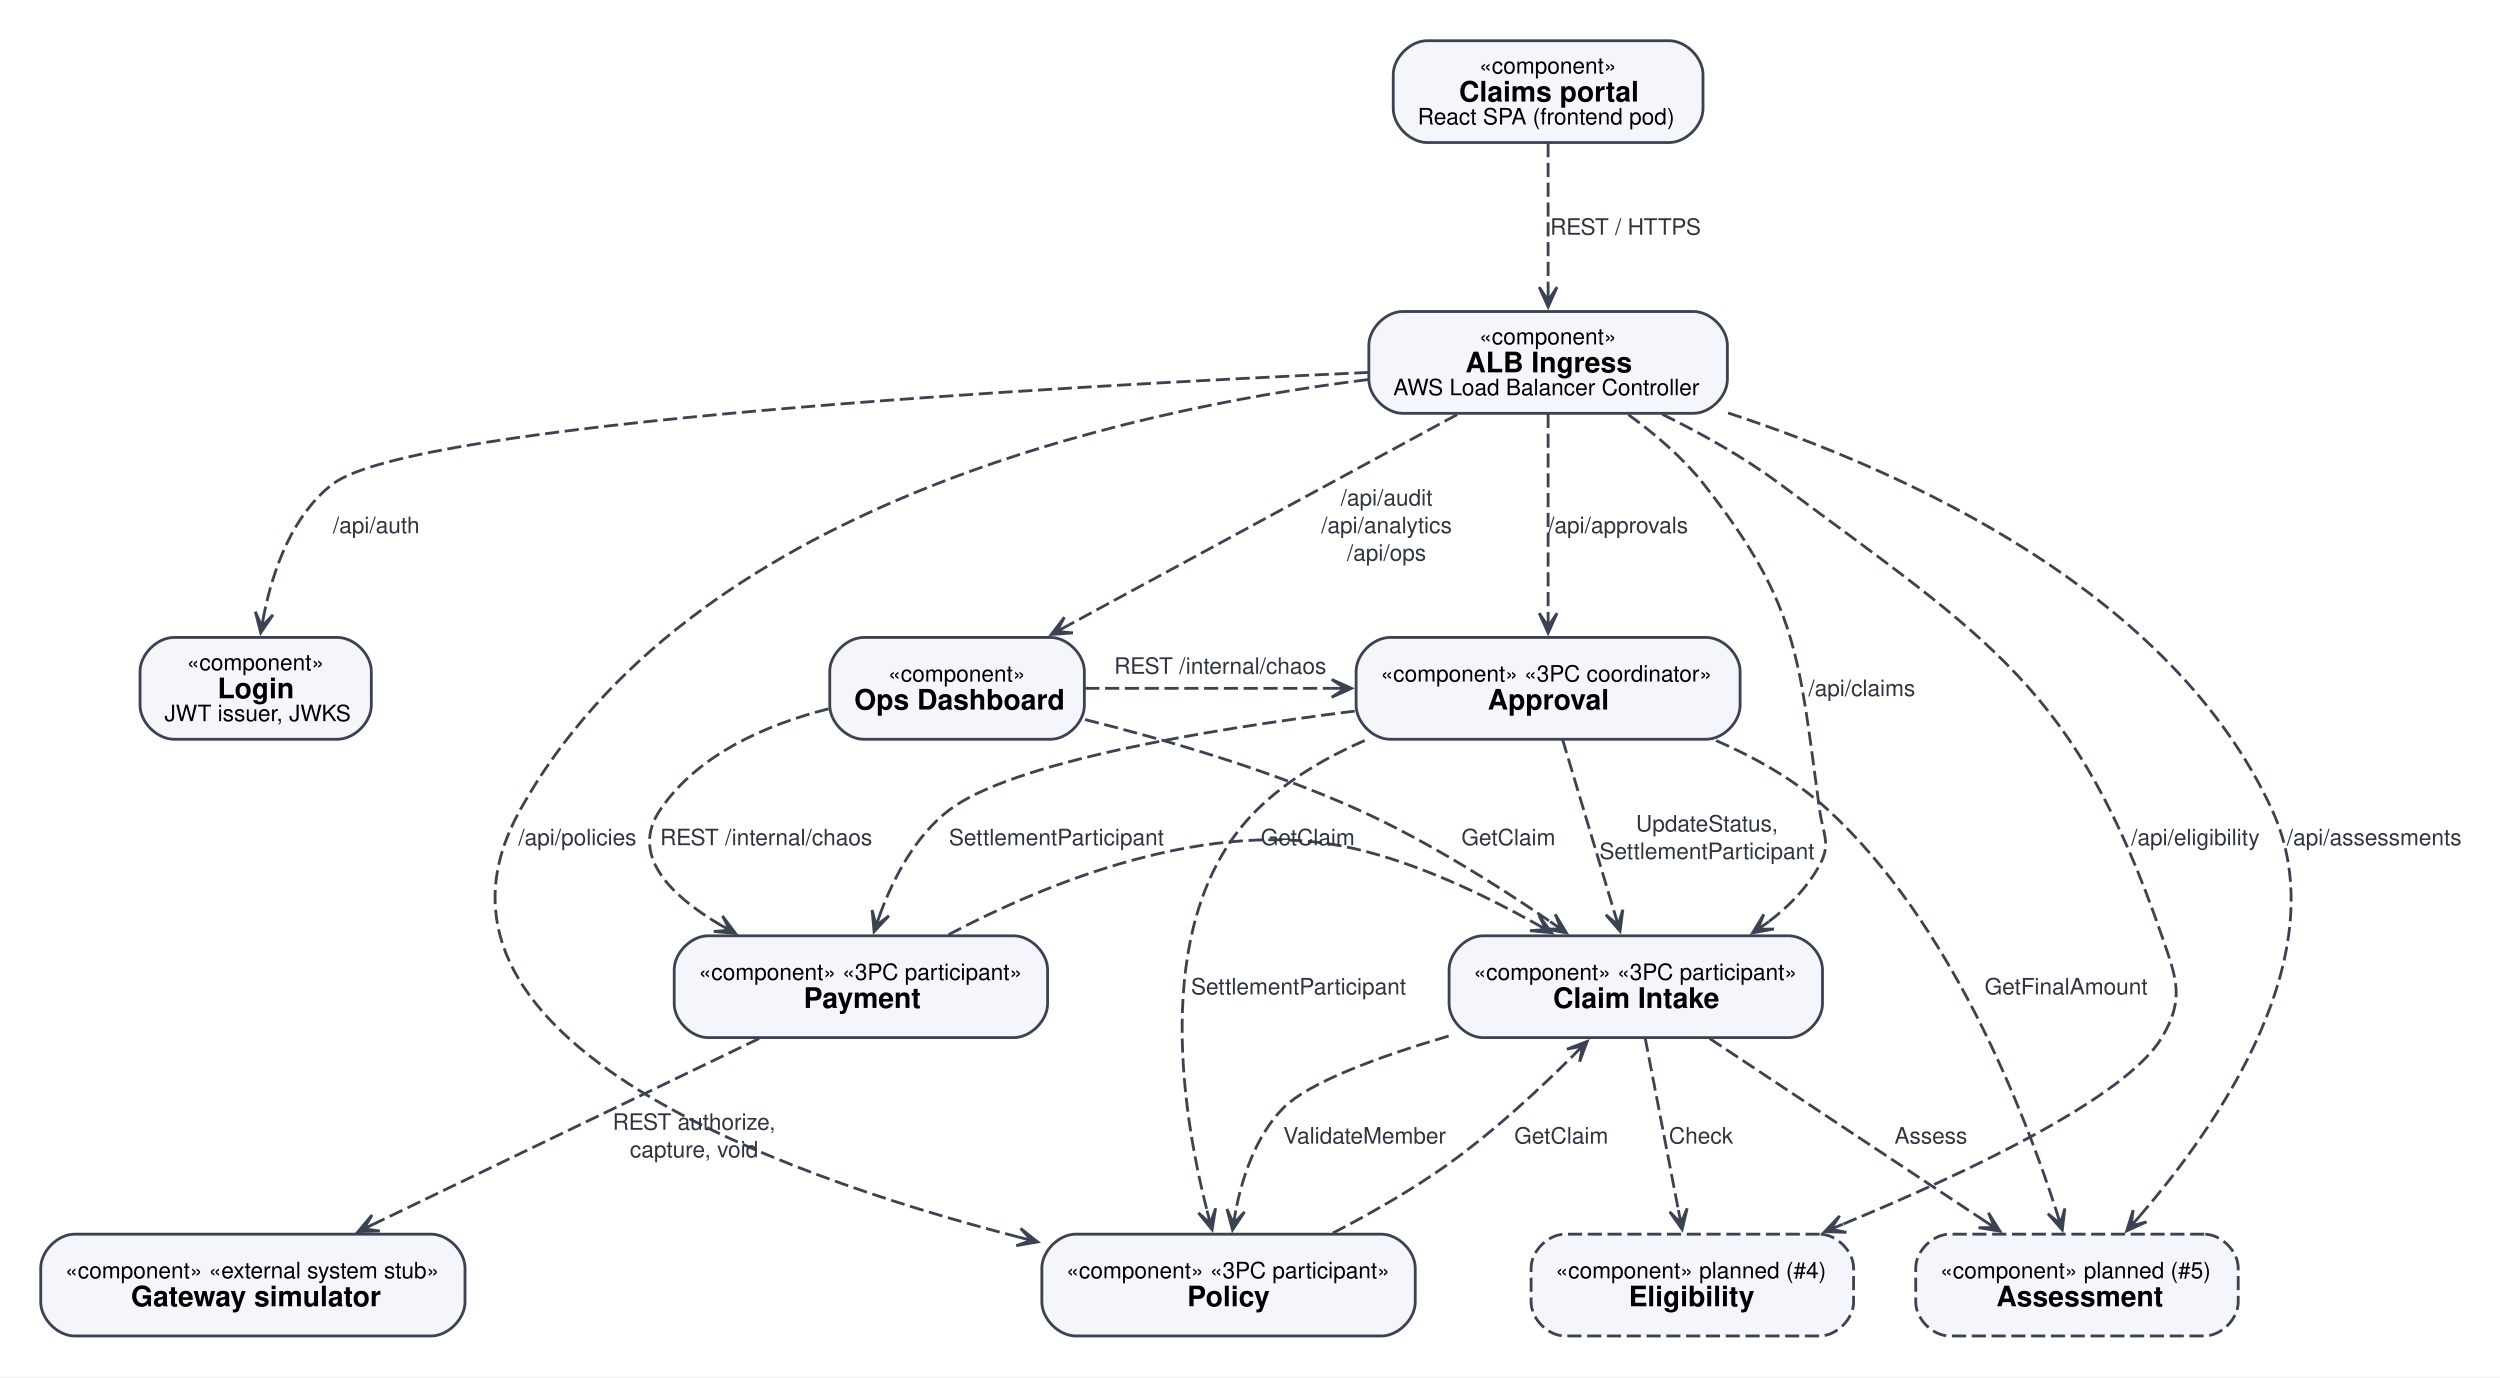
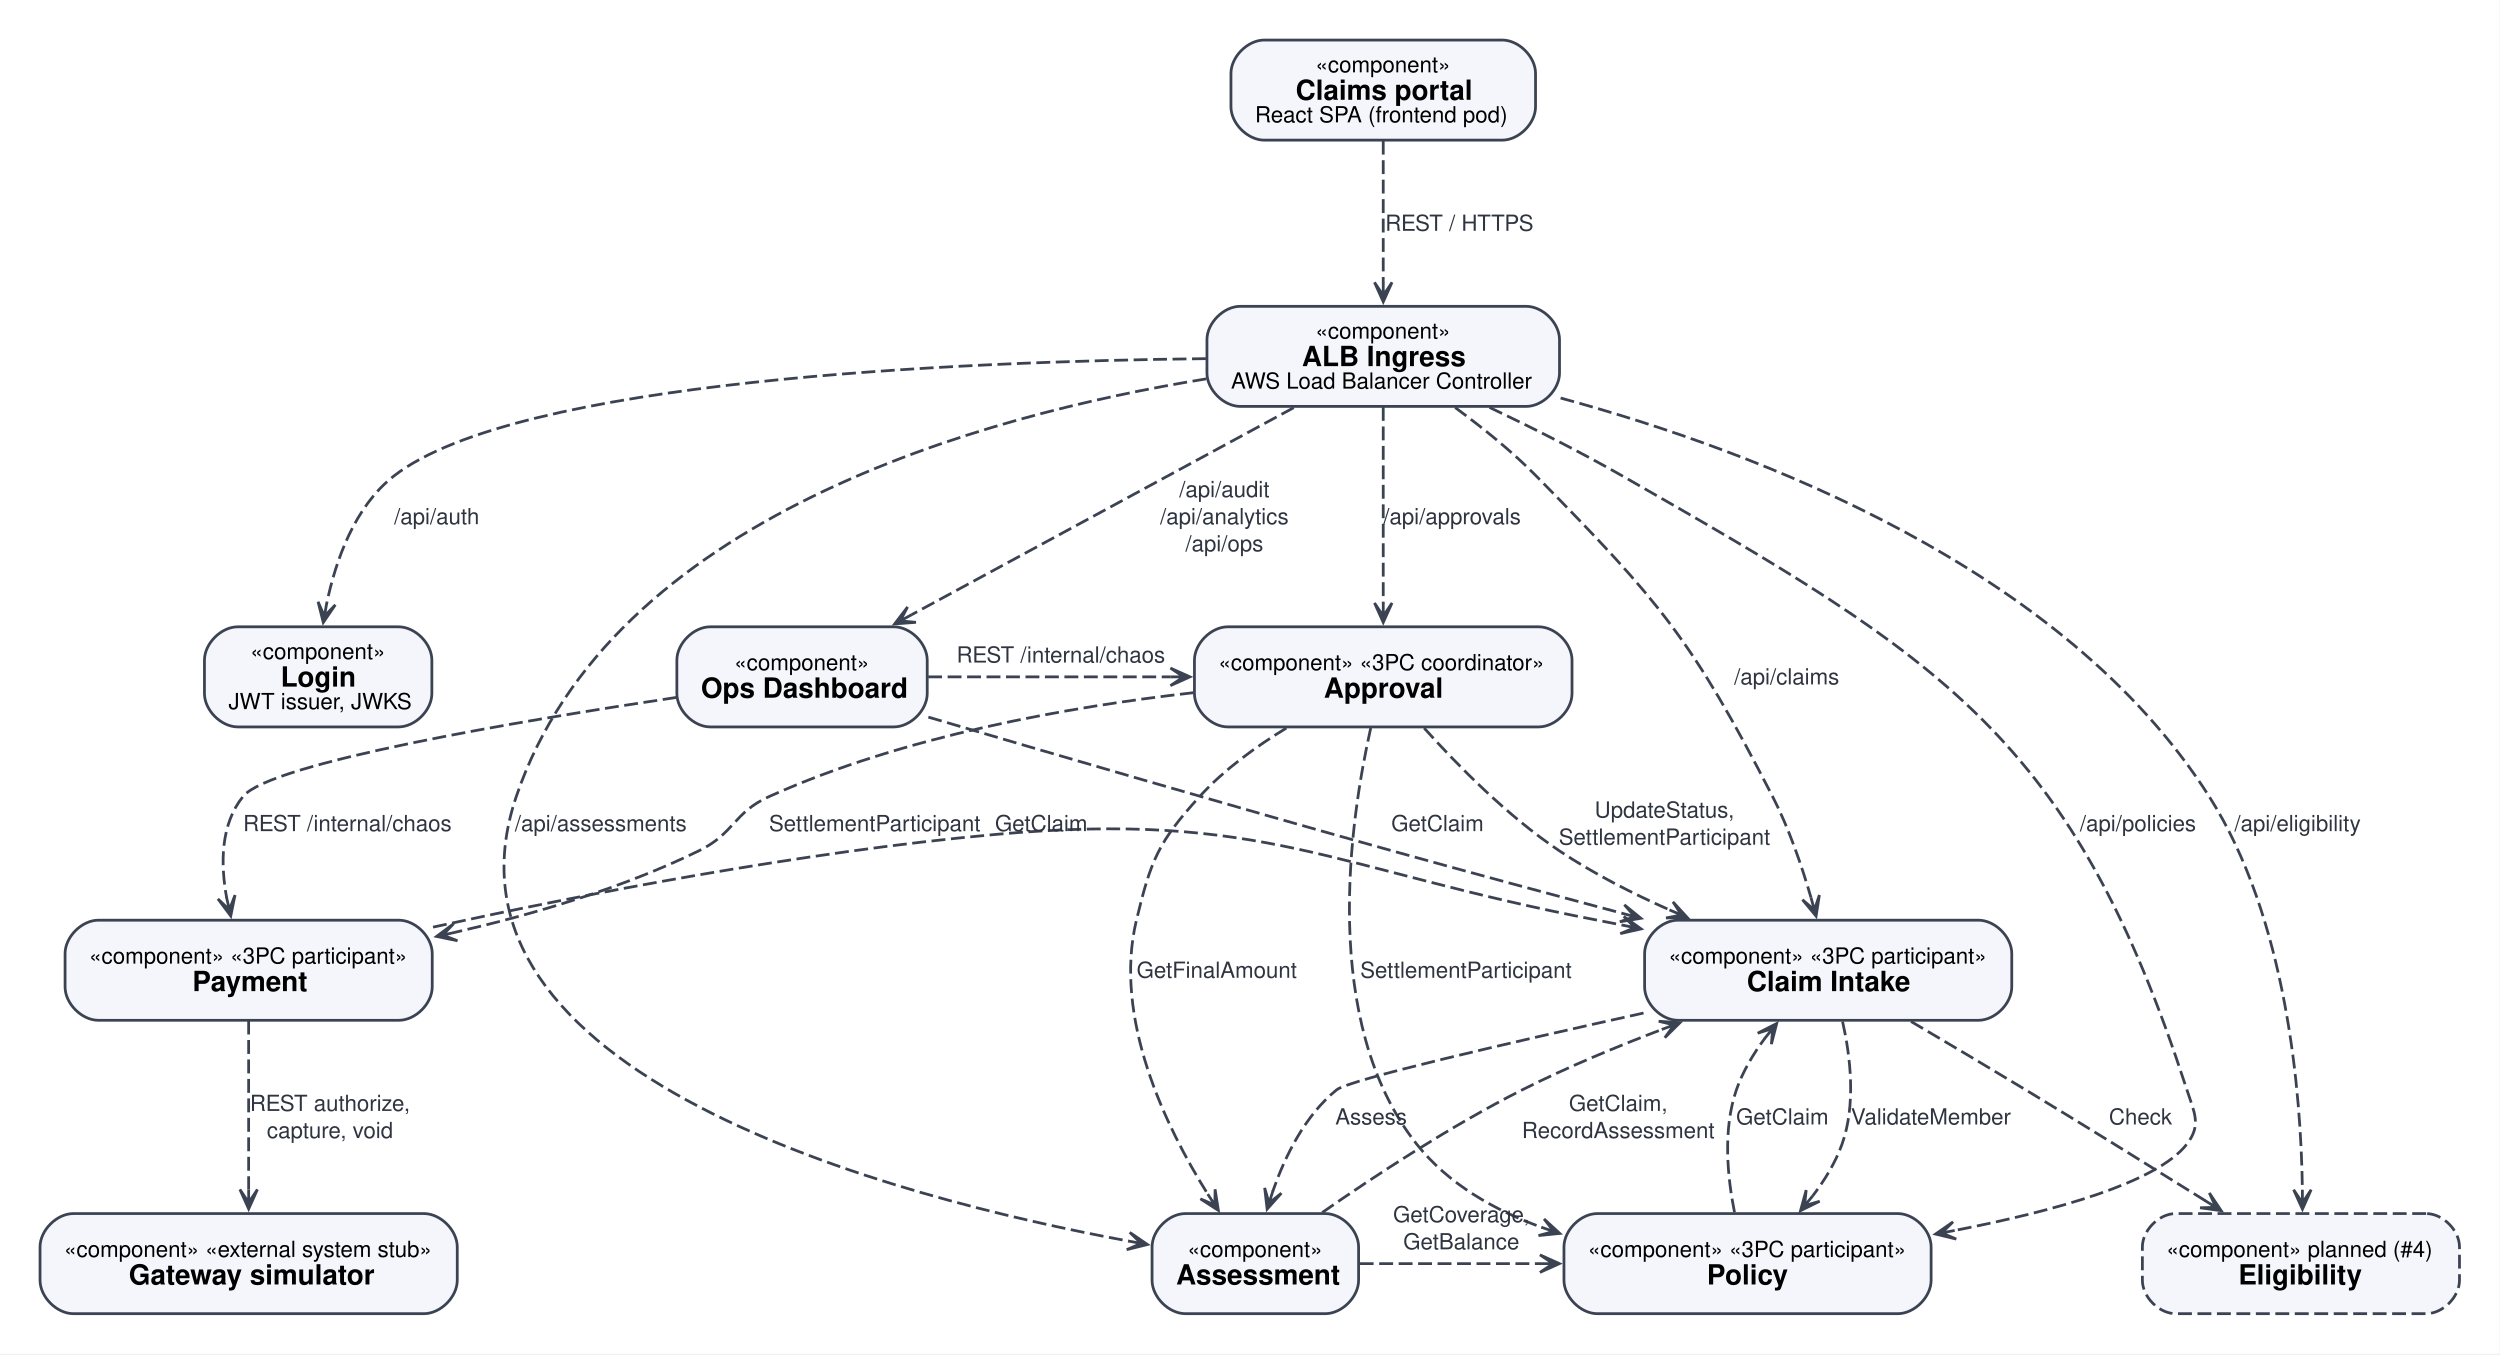
- <svg xmlns="http://www.w3.org/2000/svg" width="884pt" height="487pt" viewBox="0.00 0.00 884.00 487.00">
+ <svg xmlns="http://www.w3.org/2000/svg" width="899pt" height="487pt" viewBox="0.00 0.00 899.00 487.00">
  <g id="graph0" class="graph" transform="scale(1 1) rotate(0) translate(14.4 472.4)">
-     <polygon fill="white" stroke="none" points="-14.4,14.4 -14.4,-472.4 869.9,-472.4 869.9,14.4 -14.4,14.4" />
+     <polygon fill="white" stroke="none" points="-14.4,14.4 -14.4,-472.4 884.43,-472.4 884.43,14.4 -14.4,14.4" />
    <g id="node1" class="node">
-       <path fill="#f4f6fb" stroke="#3b4252" d="M575.78,-458C575.78,-458 490.25,-458 490.25,-458 484.25,-458 478.25,-452 478.25,-446 478.25,-446 478.25,-434 478.25,-434 478.25,-428 484.25,-422 490.25,-422 490.25,-422 575.78,-422 575.78,-422 581.78,-422 587.78,-428 587.78,-434 587.78,-434 587.78,-446 587.78,-446 587.78,-452 581.78,-458 575.78,-458" />
-       <text xml:space="preserve" text-anchor="start" x="508.64" y="-446.4" font-family="Helvetica,sans-Serif" font-size="8.00">«component»</text>
-       <text xml:space="preserve" text-anchor="start" x="501.51" y="-436.5" font-family="Helvetica,sans-Serif" font-weight="bold" font-size="10.00">Claims portal</text>
-       <text xml:space="preserve" text-anchor="start" x="486.89" y="-428.4" font-family="Helvetica,sans-Serif" font-size="8.00">React SPA (frontend pod)</text>
+       <path fill="#f4f6fb" stroke="#3b4252" d="M525.78,-458C525.78,-458 440.25,-458 440.25,-458 434.25,-458 428.25,-452 428.25,-446 428.25,-446 428.25,-434 428.25,-434 428.25,-428 434.25,-422 440.25,-422 440.25,-422 525.78,-422 525.78,-422 531.78,-422 537.78,-428 537.78,-434 537.78,-434 537.78,-446 537.78,-446 537.78,-452 531.78,-458 525.78,-458" />
+       <text xml:space="preserve" text-anchor="start" x="458.64" y="-446.4" font-family="Helvetica,sans-Serif" font-size="8.00">«component»</text>
+       <text xml:space="preserve" text-anchor="start" x="451.51" y="-436.5" font-family="Helvetica,sans-Serif" font-weight="bold" font-size="10.00">Claims portal</text>
+       <text xml:space="preserve" text-anchor="start" x="436.89" y="-428.4" font-family="Helvetica,sans-Serif" font-size="8.00">React SPA (frontend pod)</text>
    </g>
    <g id="node2" class="node">
-       <path fill="#f4f6fb" stroke="#3b4252" d="M584.4,-362.25C584.4,-362.25 481.62,-362.25 481.62,-362.25 475.62,-362.25 469.62,-356.25 469.62,-350.25 469.62,-350.25 469.62,-338.25 469.62,-338.25 469.62,-332.25 475.62,-326.25 481.62,-326.25 481.62,-326.25 584.4,-326.25 584.4,-326.25 590.4,-326.25 596.4,-332.25 596.4,-338.25 596.4,-338.25 596.4,-350.25 596.4,-350.25 596.4,-356.25 590.4,-362.25 584.4,-362.25" />
-       <text xml:space="preserve" text-anchor="start" x="508.64" y="-350.65" font-family="Helvetica,sans-Serif" font-size="8.00">«component»</text>
-       <text xml:space="preserve" text-anchor="start" x="503.76" y="-340.75" font-family="Helvetica,sans-Serif" font-weight="bold" font-size="10.00">ALB Ingress</text>
-       <text xml:space="preserve" text-anchor="start" x="478.26" y="-332.65" font-family="Helvetica,sans-Serif" font-size="8.00">AWS Load Balancer Controller</text>
+       <path fill="#f4f6fb" stroke="#3b4252" d="M534.4,-362.25C534.4,-362.25 431.62,-362.25 431.62,-362.25 425.62,-362.25 419.62,-356.25 419.62,-350.25 419.62,-350.25 419.62,-338.25 419.62,-338.25 419.62,-332.25 425.62,-326.25 431.62,-326.25 431.62,-326.25 534.4,-326.25 534.4,-326.25 540.4,-326.25 546.4,-332.25 546.4,-338.25 546.4,-338.25 546.4,-350.25 546.4,-350.25 546.4,-356.25 540.4,-362.25 534.4,-362.25" />
+       <text xml:space="preserve" text-anchor="start" x="458.64" y="-350.65" font-family="Helvetica,sans-Serif" font-size="8.00">«component»</text>
+       <text xml:space="preserve" text-anchor="start" x="453.76" y="-340.75" font-family="Helvetica,sans-Serif" font-weight="bold" font-size="10.00">ALB Ingress</text>
+       <text xml:space="preserve" text-anchor="start" x="428.26" y="-332.65" font-family="Helvetica,sans-Serif" font-size="8.00">AWS Load Balancer Controller</text>
    </g>
    <g id="edge1" class="edge">
-       <path fill="none" stroke="#3b4252" stroke-dasharray="5,2" d="M533.01,-421.8C533.01,-407.49 533.01,-386.9 533.01,-370.68" />
-       <polygon fill="#3b4252" stroke="#3b4252" points="533.02,-363.87 536.17,-370.87 533.02,-366.15 533.02,-370.87 533.02,-370.87 533.02,-370.87 533.02,-366.15 529.87,-370.87 533.02,-363.87" />
-       <text xml:space="preserve" text-anchor="middle" x="560.39" y="-389.4" font-family="Helvetica,sans-Serif" font-size="8.00" fill="#2e3440">REST / HTTPS</text>
+       <path fill="none" stroke="#3b4252" stroke-dasharray="5,2" d="M483.01,-421.8C483.01,-407.49 483.01,-386.9 483.01,-370.68" />
+       <polygon fill="#3b4252" stroke="#3b4252" points="483.02,-363.87 486.17,-370.87 483.02,-366.15 483.02,-370.87 483.02,-370.87 483.02,-370.87 483.02,-366.15 479.87,-370.87 483.02,-363.87" />
+       <text xml:space="preserve" text-anchor="middle" x="510.39" y="-389.4" font-family="Helvetica,sans-Serif" font-size="8.00" fill="#2e3440">REST / HTTPS</text>
    </g>
    <g id="node3" class="node">
-       <path fill="#f4f6fb" stroke="#3b4252" d="M104.9,-247C104.9,-247 47.12,-247 47.12,-247 41.12,-247 35.12,-241 35.12,-235 35.12,-235 35.12,-223 35.12,-223 35.12,-217 41.12,-211 47.12,-211 47.12,-211 104.9,-211 104.9,-211 110.9,-211 116.9,-217 116.9,-223 116.9,-223 116.9,-235 116.9,-235 116.9,-241 110.9,-247 104.9,-247" />
-       <text xml:space="preserve" text-anchor="start" x="51.64" y="-235.4" font-family="Helvetica,sans-Serif" font-size="8.00">«component»</text>
-       <text xml:space="preserve" text-anchor="start" x="62.51" y="-225.5" font-family="Helvetica,sans-Serif" font-weight="bold" font-size="10.00">Login</text>
-       <text xml:space="preserve" text-anchor="start" x="43.76" y="-217.4" font-family="Helvetica,sans-Serif" font-size="8.00">JWT issuer, JWKS</text>
+       <path fill="#f4f6fb" stroke="#3b4252" d="M128.9,-247C128.9,-247 71.12,-247 71.12,-247 65.12,-247 59.12,-241 59.12,-235 59.12,-235 59.12,-223 59.12,-223 59.12,-217 65.12,-211 71.12,-211 71.12,-211 128.9,-211 128.9,-211 134.9,-211 140.9,-217 140.9,-223 140.9,-223 140.9,-235 140.9,-235 140.9,-241 134.9,-247 128.9,-247" />
+       <text xml:space="preserve" text-anchor="start" x="75.64" y="-235.4" font-family="Helvetica,sans-Serif" font-size="8.00">«component»</text>
+       <text xml:space="preserve" text-anchor="start" x="86.51" y="-225.5" font-family="Helvetica,sans-Serif" font-weight="bold" font-size="10.00">Login</text>
+       <text xml:space="preserve" text-anchor="start" x="67.76" y="-217.4" font-family="Helvetica,sans-Serif" font-size="8.00">JWT issuer, JWKS</text>
    </g>
    <g id="edge2" class="edge">
-       <path fill="none" stroke="#3b4252" stroke-dasharray="5,2" d="M469.47,-340.7C356.94,-335.65 131.73,-322.95 103.26,-301.25 89.01,-290.38 82.21,-271.07 78.97,-255.3" />
-       <polygon fill="#3b4252" stroke="#3b4252" points="77.79,-248.64 82.11,-254.98 78.18,-250.88 79.01,-255.53 79.01,-255.53 79.01,-255.53 78.18,-250.88 75.9,-256.08 77.79,-248.64" />
-       <text xml:space="preserve" text-anchor="middle" x="118.64" y="-283.9" font-family="Helvetica,sans-Serif" font-size="8.00" fill="#2e3440">/api/auth</text>
+       <path fill="none" stroke="#3b4252" stroke-dasharray="5,2" d="M419.25,-343.43C329.37,-342.43 171.43,-335.63 127.26,-301.25 113.12,-290.23 106.31,-270.94 103.04,-255.21" />
+       <polygon fill="#3b4252" stroke="#3b4252" points="101.85,-248.56 106.18,-254.9 102.25,-250.81 103.08,-255.45 103.08,-255.45 103.08,-255.45 102.25,-250.81 99.98,-256.01 101.85,-248.56" />
+       <text xml:space="preserve" text-anchor="middle" x="142.64" y="-283.9" font-family="Helvetica,sans-Serif" font-size="8.00" fill="#2e3440">/api/auth</text>
    </g>
    <g id="node4" class="node">
-       <path fill="#f4f6fb" stroke="#3b4252" d="M357.03,-247C357.03,-247 291,-247 291,-247 285,-247 279,-241 279,-235 279,-235 279,-223 279,-223 279,-217 285,-211 291,-211 291,-211 357.03,-211 357.03,-211 363.03,-211 369.03,-217 369.03,-223 369.03,-223 369.03,-235 369.03,-235 369.03,-241 363.03,-247 357.03,-247" />
-       <text xml:space="preserve" text-anchor="start" x="299.64" y="-231.4" font-family="Helvetica,sans-Serif" font-size="8.00">«component»</text>
-       <text xml:space="preserve" text-anchor="start" x="287.64" y="-221.5" font-family="Helvetica,sans-Serif" font-weight="bold" font-size="10.00">Ops Dashboard</text>
+       <path fill="#f4f6fb" stroke="#3b4252" d="M307.03,-247C307.03,-247 241,-247 241,-247 235,-247 229,-241 229,-235 229,-235 229,-223 229,-223 229,-217 235,-211 241,-211 241,-211 307.03,-211 307.03,-211 313.03,-211 319.03,-217 319.03,-223 319.03,-223 319.03,-235 319.03,-235 319.03,-241 313.03,-247 307.03,-247" />
+       <text xml:space="preserve" text-anchor="start" x="249.64" y="-231.4" font-family="Helvetica,sans-Serif" font-size="8.00">«component»</text>
+       <text xml:space="preserve" text-anchor="start" x="237.64" y="-221.5" font-family="Helvetica,sans-Serif" font-weight="bold" font-size="10.00">Ops Dashboard</text>
    </g>
    <g id="edge3" class="edge">
-       <path fill="none" stroke="#3b4252" stroke-dasharray="5,2" d="M500.82,-325.8C463.84,-305.77 403.18,-272.9 363.42,-251.35" />
-       <polygon fill="#3b4252" stroke="#3b4252" points="357.32,-248.05 364.98,-248.61 359.33,-249.13 363.48,-251.38 363.48,-251.38 363.48,-251.38 359.33,-249.13 361.97,-254.15 357.32,-248.05" />
-       <text xml:space="preserve" text-anchor="middle" x="475.88" y="-293.65" font-family="Helvetica,sans-Serif" font-size="8.00" fill="#2e3440">/api/audit</text>
-       <text xml:space="preserve" text-anchor="middle" x="475.88" y="-283.9" font-family="Helvetica,sans-Serif" font-size="8.00" fill="#2e3440">/api/analytics</text>
-       <text xml:space="preserve" text-anchor="middle" x="475.88" y="-274.15" font-family="Helvetica,sans-Serif" font-size="8.00" fill="#2e3440">/api/ops</text>
+       <path fill="none" stroke="#3b4252" stroke-dasharray="5,2" d="M450.82,-325.8C413.84,-305.77 353.18,-272.9 313.42,-251.35" />
+       <polygon fill="#3b4252" stroke="#3b4252" points="307.32,-248.05 314.98,-248.61 309.33,-249.13 313.48,-251.38 313.48,-251.38 313.48,-251.38 309.33,-249.13 311.97,-254.15 307.32,-248.05" />
+       <text xml:space="preserve" text-anchor="middle" x="425.88" y="-293.65" font-family="Helvetica,sans-Serif" font-size="8.00" fill="#2e3440">/api/audit</text>
+       <text xml:space="preserve" text-anchor="middle" x="425.88" y="-283.9" font-family="Helvetica,sans-Serif" font-size="8.00" fill="#2e3440">/api/analytics</text>
+       <text xml:space="preserve" text-anchor="middle" x="425.88" y="-274.15" font-family="Helvetica,sans-Serif" font-size="8.00" fill="#2e3440">/api/ops</text>
    </g>
    <g id="node5" class="node">
-       <path fill="#f4f6fb" stroke="#3b4252" d="M588.9,-247C588.9,-247 477.12,-247 477.12,-247 471.12,-247 465.12,-241 465.12,-235 465.12,-235 465.12,-223 465.12,-223 465.12,-217 471.12,-211 477.12,-211 477.12,-211 588.9,-211 588.9,-211 594.9,-211 600.9,-217 600.9,-223 600.9,-223 600.9,-235 600.9,-235 600.9,-241 594.9,-247 588.9,-247" />
-       <text xml:space="preserve" text-anchor="start" x="473.76" y="-231.4" font-family="Helvetica,sans-Serif" font-size="8.00">«component» «3PC coordinator»</text>
-       <text xml:space="preserve" text-anchor="start" x="511.64" y="-221.5" font-family="Helvetica,sans-Serif" font-weight="bold" font-size="10.00">Approval</text>
+       <path fill="#f4f6fb" stroke="#3b4252" d="M538.9,-247C538.9,-247 427.12,-247 427.12,-247 421.12,-247 415.12,-241 415.12,-235 415.12,-235 415.12,-223 415.12,-223 415.12,-217 421.12,-211 427.12,-211 427.12,-211 538.9,-211 538.9,-211 544.9,-211 550.9,-217 550.9,-223 550.9,-223 550.9,-235 550.9,-235 550.9,-241 544.9,-247 538.9,-247" />
+       <text xml:space="preserve" text-anchor="start" x="423.76" y="-231.4" font-family="Helvetica,sans-Serif" font-size="8.00">«component» «3PC coordinator»</text>
+       <text xml:space="preserve" text-anchor="start" x="461.64" y="-221.5" font-family="Helvetica,sans-Serif" font-weight="bold" font-size="10.00">Approval</text>
    </g>
    <g id="edge4" class="edge">
-       <path fill="none" stroke="#3b4252" stroke-dasharray="5,2" d="M533.01,-326.05C533.01,-307.26 533.01,-276.97 533.01,-255.43" />
-       <polygon fill="#3b4252" stroke="#3b4252" points="533.02,-248.58 536.17,-255.58 533.02,-250.86 533.02,-255.58 533.02,-255.58 533.02,-255.58 533.02,-250.86 529.87,-255.58 533.02,-248.58" />
-       <text xml:space="preserve" text-anchor="middle" x="557.76" y="-283.9" font-family="Helvetica,sans-Serif" font-size="8.00" fill="#2e3440">/api/approvals</text>
+       <path fill="none" stroke="#3b4252" stroke-dasharray="5,2" d="M483.01,-326.05C483.01,-307.26 483.01,-276.97 483.01,-255.43" />
+       <polygon fill="#3b4252" stroke="#3b4252" points="483.02,-248.58 486.17,-255.58 483.02,-250.86 483.02,-255.58 483.02,-255.58 483.02,-255.58 483.02,-250.86 479.87,-255.58 483.02,-248.58" />
+       <text xml:space="preserve" text-anchor="middle" x="507.76" y="-283.9" font-family="Helvetica,sans-Serif" font-size="8.00" fill="#2e3440">/api/approvals</text>
    </g>
    <g id="node6" class="node">
-       <path fill="#f4f6fb" stroke="#3b4252" d="M618.03,-141.5C618.03,-141.5 510,-141.5 510,-141.5 504,-141.5 498,-135.5 498,-129.5 498,-129.5 498,-117.5 498,-117.5 498,-111.5 504,-105.5 510,-105.5 510,-105.5 618.03,-105.5 618.03,-105.5 624.03,-105.5 630.03,-111.5 630.03,-117.5 630.03,-117.5 630.03,-129.5 630.03,-129.5 630.03,-135.5 624.03,-141.5 618.03,-141.5" />
-       <text xml:space="preserve" text-anchor="start" x="506.64" y="-125.9" font-family="Helvetica,sans-Serif" font-size="8.00">«component» «3PC participant»</text>
-       <text xml:space="preserve" text-anchor="start" x="534.76" y="-116" font-family="Helvetica,sans-Serif" font-weight="bold" font-size="10.00">Claim Intake</text>
+       <path fill="#f4f6fb" stroke="#3b4252" d="M697.03,-141.5C697.03,-141.5 589,-141.5 589,-141.5 583,-141.5 577,-135.5 577,-129.5 577,-129.5 577,-117.5 577,-117.5 577,-111.5 583,-105.5 589,-105.5 589,-105.5 697.03,-105.5 697.03,-105.5 703.03,-105.5 709.03,-111.5 709.03,-117.5 709.03,-117.5 709.03,-129.5 709.03,-129.5 709.03,-135.5 703.03,-141.5 697.03,-141.5" />
+       <text xml:space="preserve" text-anchor="start" x="585.64" y="-125.9" font-family="Helvetica,sans-Serif" font-size="8.00">«component» «3PC participant»</text>
+       <text xml:space="preserve" text-anchor="start" x="613.76" y="-116" font-family="Helvetica,sans-Serif" font-weight="bold" font-size="10.00">Claim Intake</text>
    </g>
    <g id="edge5" class="edge">
-       <path fill="none" stroke="#3b4252" stroke-dasharray="5,2" d="M561.39,-325.78C570.76,-318.99 580.65,-310.59 588.01,-301.25 621.67,-258.55 621.65,-239.87 629.01,-186 630.19,-177.41 633.16,-174.11 629.01,-166.5 624.65,-158.48 618.02,-151.76 610.64,-146.21" />
-       <polygon fill="#3b4252" stroke="#3b4252" points="605.29,-142.52 612.84,-143.9 607.17,-143.81 611.05,-146.5 611.05,-146.5 611.05,-146.5 607.17,-143.81 609.26,-149.09 605.29,-142.52" />
-       <text xml:space="preserve" text-anchor="middle" x="643.93" y="-226.28" font-family="Helvetica,sans-Serif" font-size="8.00" fill="#2e3440">/api/claims</text>
+       <path fill="none" stroke="#3b4252" stroke-dasharray="5,2" d="M508.89,-325.83C518.53,-318.76 529.25,-310.16 538.01,-301.25 582.64,-255.87 593.91,-242.6 623.01,-186 628.88,-174.59 633.5,-161.11 636.81,-149.69" />
+       <polygon fill="#3b4252" stroke="#3b4252" points="638.66,-142.96 639.84,-150.55 638.06,-145.16 636.8,-149.71 636.8,-149.71 636.8,-149.71 638.06,-145.16 633.76,-148.87 638.66,-142.96" />
+       <text xml:space="preserve" text-anchor="middle" x="628.09" y="-226.28" font-family="Helvetica,sans-Serif" font-size="8.00" fill="#2e3440">/api/claims</text>
    </g>
    <g id="node7" class="node">
-       <path fill="#f4f6fb" stroke="#3b4252" d="M474.03,-36C474.03,-36 366,-36 366,-36 360,-36 354,-30 354,-24 354,-24 354,-12 354,-12 354,-6 360,0 366,0 366,0 474.03,0 474.03,0 480.03,0 486.03,-6 486.03,-12 486.03,-12 486.03,-24 486.03,-24 486.03,-30 480.03,-36 474.03,-36" />
-       <text xml:space="preserve" text-anchor="start" x="362.64" y="-20.4" font-family="Helvetica,sans-Serif" font-size="8.00">«component» «3PC participant»</text>
-       <text xml:space="preserve" text-anchor="start" x="405.39" y="-10.5" font-family="Helvetica,sans-Serif" font-weight="bold" font-size="10.00">Policy</text>
+       <path fill="#f4f6fb" stroke="#3b4252" d="M668.03,-36C668.03,-36 560,-36 560,-36 554,-36 548,-30 548,-24 548,-24 548,-12 548,-12 548,-6 554,0 560,0 560,0 668.03,0 668.03,0 674.03,0 680.03,-6 680.03,-12 680.03,-12 680.03,-24 680.03,-24 680.03,-30 674.03,-36 668.03,-36" />
+       <text xml:space="preserve" text-anchor="start" x="556.64" y="-20.4" font-family="Helvetica,sans-Serif" font-size="8.00">«component» «3PC participant»</text>
+       <text xml:space="preserve" text-anchor="start" x="599.39" y="-10.5" font-family="Helvetica,sans-Serif" font-weight="bold" font-size="10.00">Policy</text>
    </g>
    <g id="edge6" class="edge">
-       <path fill="none" stroke="#3b4252" stroke-dasharray="5,2" d="M469.3,-338.18C381.97,-327.28 229.15,-293.08 169.51,-186 125.26,-106.55 256.89,-57.95 345.75,-34.97" />
-       <polygon fill="#3b4252" stroke="#3b4252" points="352.5,-33.26 346.49,-38.03 350.28,-33.82 345.71,-34.98 345.71,-34.98 345.71,-34.98 350.28,-33.82 344.94,-31.93 352.5,-33.26" />
-       <text xml:space="preserve" text-anchor="middle" x="189.76" y="-173.53" font-family="Helvetica,sans-Serif" font-size="8.00" fill="#2e3440">/api/policies</text>
+       <path fill="none" stroke="#3b4252" stroke-dasharray="5,2" d="M521.24,-325.89C536.35,-318.7 553.72,-309.99 569.01,-301.25 684.73,-235.09 730.82,-207.26 772.01,-80.5 774.69,-72.26 777.3,-67.87 772.01,-61 761.32,-47.09 724.1,-36.82 688.47,-29.92" />
+       <polygon fill="#3b4252" stroke="#3b4252" points="681.62,-28.63 689.08,-26.83 683.86,-29.05 688.5,-29.92 688.5,-29.92 688.5,-29.92 683.86,-29.05 687.92,-33.02 681.62,-28.63" />
+       <text xml:space="preserve" text-anchor="middle" x="754.41" y="-173.53" font-family="Helvetica,sans-Serif" font-size="8.00" fill="#2e3440">/api/policies</text>
    </g>
    <g id="node9" class="node">
-       <path fill="#f4f6fb" stroke="#3b4252" stroke-dasharray="5,2" d="M629.03,-36C629.03,-36 539,-36 539,-36 533,-36 527,-30 527,-24 527,-24 527,-12 527,-12 527,-6 533,0 539,0 539,0 629.03,0 629.03,0 635.03,0 641.03,-6 641.03,-12 641.03,-12 641.03,-24 641.03,-24 641.03,-30 635.03,-36 629.03,-36" />
-       <text xml:space="preserve" text-anchor="start" x="535.64" y="-20.4" font-family="Helvetica,sans-Serif" font-size="8.00">«component» planned (#4)</text>
-       <text xml:space="preserve" text-anchor="start" x="561.51" y="-10.5" font-family="Helvetica,sans-Serif" font-weight="bold" font-size="10.00">Eligibility</text>
+       <path fill="#f4f6fb" stroke="#3b4252" stroke-dasharray="5,2" d="M858.03,-36C858.03,-36 768,-36 768,-36 762,-36 756,-30 756,-24 756,-24 756,-12 756,-12 756,-6 762,0 768,0 768,0 858.03,0 858.03,0 864.03,0 870.03,-6 870.03,-12 870.03,-12 870.03,-24 870.03,-24 870.03,-30 864.03,-36 858.03,-36" />
+       <text xml:space="preserve" text-anchor="start" x="764.64" y="-20.4" font-family="Helvetica,sans-Serif" font-size="8.00">«component» planned (#4)</text>
+       <text xml:space="preserve" text-anchor="start" x="790.51" y="-10.5" font-family="Helvetica,sans-Serif" font-weight="bold" font-size="10.00">Eligibility</text>
    </g>
    <g id="edge7" class="edge">
-       <path fill="none" stroke="#3b4252" stroke-dasharray="5,2" d="M573.38,-325.91C587.17,-319.13 602.31,-310.71 615.01,-301.25 689.58,-245.74 719.6,-229.34 750.01,-141.5 755.25,-126.38 758.2,-119.25 750.01,-105.5 737.33,-84.18 680.74,-57.53 637.12,-39.48" />
-       <polygon fill="#3b4252" stroke="#3b4252" points="630.82,-36.9 638.49,-36.64 632.93,-37.77 637.29,-39.55 637.29,-39.55 637.29,-39.55 632.93,-37.77 636.1,-42.47 630.82,-36.9" />
-       <text xml:space="preserve" text-anchor="middle" x="761.9" y="-173.53" font-family="Helvetica,sans-Serif" font-size="8.00" fill="#2e3440">/api/eligibility</text>
+       <path fill="none" stroke="#3b4252" stroke-dasharray="5,2" d="M546.8,-329.27C617.29,-310.1 727.76,-268.24 780.01,-186 808,-141.96 813.08,-79.25 813.54,-44.55" />
+       <polygon fill="#3b4252" stroke="#3b4252" points="813.56,-37.58 816.69,-44.59 813.55,-39.86 813.54,-44.58 813.54,-44.58 813.54,-44.58 813.55,-39.86 810.39,-44.57 813.56,-37.58" />
+       <text xml:space="preserve" text-anchor="middle" x="811.81" y="-173.53" font-family="Helvetica,sans-Serif" font-size="8.00" fill="#2e3440">/api/eligibility</text>
    </g>
    <g id="node10" class="node">
-       <path fill="#f4f6fb" stroke="#3b4252" stroke-dasharray="5,2" d="M765.03,-36C765.03,-36 675,-36 675,-36 669,-36 663,-30 663,-24 663,-24 663,-12 663,-12 663,-6 669,0 675,0 675,0 765.03,0 765.03,0 771.03,0 777.03,-6 777.03,-12 777.03,-12 777.03,-24 777.03,-24 777.03,-30 771.03,-36 765.03,-36" />
-       <text xml:space="preserve" text-anchor="start" x="671.64" y="-20.4" font-family="Helvetica,sans-Serif" font-size="8.00">«component» planned (#5)</text>
-       <text xml:space="preserve" text-anchor="start" x="691.51" y="-10.5" font-family="Helvetica,sans-Serif" font-weight="bold" font-size="10.00">Assessment</text>
+       <path fill="#f4f6fb" stroke="#3b4252" d="M462.15,-36C462.15,-36 411.88,-36 411.88,-36 405.88,-36 399.88,-30 399.88,-24 399.88,-24 399.88,-12 399.88,-12 399.88,-6 405.88,0 411.88,0 411.88,0 462.15,0 462.15,0 468.15,0 474.15,-6 474.15,-12 474.15,-12 474.15,-24 474.15,-24 474.15,-30 468.15,-36 462.15,-36" />
+       <text xml:space="preserve" text-anchor="start" x="412.64" y="-20.4" font-family="Helvetica,sans-Serif" font-size="8.00">«component»</text>
+       <text xml:space="preserve" text-anchor="start" x="408.51" y="-10.5" font-family="Helvetica,sans-Serif" font-weight="bold" font-size="10.00">Assessment</text>
    </g>
    <g id="edge8" class="edge">
-       <path fill="none" stroke="#3b4252" stroke-dasharray="5,2" d="M596.66,-326.37C660.31,-305.49 753.7,-262.91 789.01,-186 812.21,-135.49 770.24,-74.9 742.2,-42.38" />
-       <polygon fill="#3b4252" stroke="#3b4252" points="737.61,-37.17 744.6,-40.34 739.12,-38.88 742.24,-42.42 742.24,-42.42 742.24,-42.42 739.12,-38.88 739.88,-44.5 737.61,-37.17" />
-       <text xml:space="preserve" text-anchor="middle" x="825.12" y="-173.53" font-family="Helvetica,sans-Serif" font-size="8.00" fill="#2e3440">/api/assessments</text>
+       <path fill="none" stroke="#3b4252" stroke-dasharray="5,2" d="M419.37,-336.16C338.51,-323.06 205.33,-286.46 171.26,-186 137.36,-86.02 307,-41.72 391.5,-26.09" />
+       <polygon fill="#3b4252" stroke="#3b4252" points="398.21,-24.88 391.87,-29.22 395.96,-25.28 391.32,-26.12 391.32,-26.12 391.32,-26.12 395.96,-25.28 390.76,-23.02 398.21,-24.88" />
+       <text xml:space="preserve" text-anchor="middle" x="201.64" y="-173.53" font-family="Helvetica,sans-Serif" font-size="8.00" fill="#2e3440">/api/assessments</text>
+     </g>
+     <g id="edge21" class="edge">
+       <path fill="none" stroke="#3b4252" stroke-dasharray="5,2" d="M319.36,-229C344.82,-229 377.27,-229 406.54,-229" />
+       <polygon fill="#3b4252" stroke="#3b4252" points="413.49,-229 406.49,-232.15 411.21,-229 406.49,-229 406.49,-229 406.49,-229 411.21,-229 406.49,-225.85 413.49,-229" />
+       <text xml:space="preserve" text-anchor="middle" x="367.08" y="-234.15" font-family="Helvetica,sans-Serif" font-size="8.00" fill="#2e3440">REST /internal/chaos</text>
+     </g>
+     <g id="edge20" class="edge">
+       <path fill="none" stroke="#3b4252" stroke-dasharray="5,2" d="M319.43,-214.53C362.3,-201.88 428.43,-182.55 486.01,-166.5 513.1,-158.95 542.89,-150.91 569.18,-143.91" />
+       <polygon fill="#3b4252" stroke="#3b4252" points="575.68,-142.18 569.72,-147.03 573.47,-142.77 568.91,-143.98 568.91,-143.98 568.91,-143.98 573.47,-142.77 568.1,-140.94 575.68,-142.18" />
+       <text xml:space="preserve" text-anchor="middle" x="502.51" y="-173.53" font-family="Helvetica,sans-Serif" font-size="8.00" fill="#2e3440">GetClaim</text>
+     </g>
+     <g id="node8" class="node">
+       <path fill="#f4f6fb" stroke="#3b4252" d="M129.03,-141.5C129.03,-141.5 21,-141.5 21,-141.5 15,-141.5 9,-135.5 9,-129.5 9,-129.5 9,-117.5 9,-117.5 9,-111.5 15,-105.5 21,-105.5 21,-105.5 129.03,-105.5 129.03,-105.5 135.03,-105.5 141.03,-111.5 141.03,-117.5 141.03,-117.5 141.03,-129.5 141.03,-129.5 141.03,-135.5 135.03,-141.5 129.03,-141.5" />
+       <text xml:space="preserve" text-anchor="start" x="17.64" y="-125.9" font-family="Helvetica,sans-Serif" font-size="8.00">«component» «3PC participant»</text>
+       <text xml:space="preserve" text-anchor="start" x="54.76" y="-116" font-family="Helvetica,sans-Serif" font-weight="bold" font-size="10.00">Payment</text>
+     </g>
+     <g id="edge22" class="edge">
+       <path fill="none" stroke="#3b4252" stroke-dasharray="5,2" d="M228.85,-221.61C172.65,-213.2 82.82,-198.07 73.01,-186 64.89,-176 64.86,-161.78 67.11,-149.53" />
+       <polygon fill="#3b4252" stroke="#3b4252" points="68.58,-143.01 70.11,-150.54 68.08,-145.24 67.04,-149.84 67.04,-149.84 67.04,-149.84 68.08,-145.24 63.97,-149.15 68.58,-143.01" />
+       <text xml:space="preserve" text-anchor="middle" x="110.51" y="-173.53" font-family="Helvetica,sans-Serif" font-size="8.00" fill="#2e3440">REST /internal/chaos</text>
+     </g>
+     <g id="edge9" class="edge">
+       <path fill="none" stroke="#3b4252" stroke-dasharray="5,2" d="M497.72,-210.59C509.73,-197.2 527.69,-178.95 546.26,-166.5 558.46,-158.33 572.5,-151.16 586.04,-145.16" />
+       <polygon fill="#3b4252" stroke="#3b4252" points="592.37,-142.43 587.19,-148.09 590.28,-143.33 585.94,-145.2 585.94,-145.2 585.94,-145.2 590.28,-143.33 584.7,-142.31 592.37,-142.43" />
+       <text xml:space="preserve" text-anchor="middle" x="584.14" y="-178.4" font-family="Helvetica,sans-Serif" font-size="8.00" fill="#2e3440">UpdateStatus,</text>
+       <text xml:space="preserve" text-anchor="middle" x="584.14" y="-168.65" font-family="Helvetica,sans-Serif" font-size="8.00" fill="#2e3440">SettlementParticipant</text>
+     </g>
+     <g id="edge10" class="edge">
+       <path fill="none" stroke="#3b4252" stroke-dasharray="5,2" d="M478.52,-210.63C471.07,-177.58 460.22,-105.01 495.01,-61 506.37,-46.64 522.99,-37.18 540.23,-30.95" />
+       <polygon fill="#3b4252" stroke="#3b4252" points="546.49,-28.86 540.84,-34.06 544.32,-29.58 539.85,-31.08 539.85,-31.08 539.85,-31.08 544.32,-29.58 538.85,-28.09 546.49,-28.86" />
+       <text xml:space="preserve" text-anchor="middle" x="512.76" y="-120.78" font-family="Helvetica,sans-Serif" font-size="8.00" fill="#2e3440">SettlementParticipant</text>
+     </g>
+     <g id="edge11" class="edge">
+       <path fill="none" stroke="#3b4252" stroke-dasharray="5,2" d="M414.87,-223.32C369.93,-218.26 310.65,-207.77 262.26,-186 249.33,-180.18 249.75,-172.74 237.01,-166.5 209.71,-153.12 177.65,-143.66 149.29,-137.15" />
+       <polygon fill="#3b4252" stroke="#3b4252" points="142.59,-135.66 150.11,-134.1 144.82,-136.15 149.42,-137.18 149.42,-137.18 149.42,-137.18 144.82,-136.15 148.74,-140.25 142.59,-135.66" />
+       <text xml:space="preserve" text-anchor="middle" x="300.14" y="-173.53" font-family="Helvetica,sans-Serif" font-size="8.00" fill="#2e3440">SettlementParticipant</text>
+     </g>
+     <g id="edge12" class="edge">
+       <path fill="none" stroke="#3b4252" stroke-dasharray="5,2" d="M448.18,-210.59C437.27,-203.96 425.79,-195.64 417.01,-186 402.06,-169.57 399.47,-163.1 394.26,-141.5 385.82,-106.42 404.68,-67.28 419.98,-42.89" />
+       <polygon fill="#3b4252" stroke="#3b4252" points="423.72,-37.14 422.55,-44.73 422.47,-39.06 419.9,-43.01 419.9,-43.01 419.9,-43.01 422.47,-39.06 417.26,-41.3 423.72,-37.14" />
+       <text xml:space="preserve" text-anchor="middle" x="423.14" y="-120.78" font-family="Helvetica,sans-Serif" font-size="8.00" fill="#2e3440">GetFinalAmount</text>
+     </g>
+     <g id="edge13" class="edge">
+       <path fill="none" stroke="#3b4252" stroke-dasharray="5,2" d="M648.19,-105.04C651.03,-92.45 653.06,-75.24 648.01,-61 645.67,-54.39 641.8,-48.06 637.49,-42.41" />
+       <polygon fill="#3b4252" stroke="#3b4252" points="633.07,-37.05 639.96,-40.44 634.52,-38.81 637.53,-42.45 637.53,-42.45 637.53,-42.45 634.52,-38.81 635.1,-44.45 633.07,-37.05" />
+       <text xml:space="preserve" text-anchor="middle" x="679.95" y="-68.03" font-family="Helvetica,sans-Serif" font-size="8.00" fill="#2e3440">ValidateMember</text>
+     </g>
+     <g id="edge14" class="edge">
+       <path fill="none" stroke="#3b4252" stroke-dasharray="5,2" d="M672.81,-105.07C685.54,-97.57 700.54,-88.67 714.01,-80.5 735.59,-67.42 759.63,-52.49 778.62,-40.62" />
+       <polygon fill="#3b4252" stroke="#3b4252" points="784.34,-37.04 780.08,-43.42 782.41,-38.25 778.41,-40.75 778.41,-40.75 778.41,-40.75 782.41,-38.25 776.74,-38.08 784.34,-37.04" />
+       <text xml:space="preserve" text-anchor="middle" x="755.32" y="-68.03" font-family="Helvetica,sans-Serif" font-size="8.00" fill="#2e3440">Check</text>
+     </g>
+     <g id="edge15" class="edge">
+       <path fill="none" stroke="#3b4252" stroke-dasharray="5,2" d="M576.62,-108.12C528.38,-97.45 470.77,-84.14 466.26,-80.5 454.92,-71.33 447.72,-56.71 443.3,-44.03" />
+       <polygon fill="#3b4252" stroke="#3b4252" points="441.26,-37.61 446.38,-43.33 441.95,-39.78 443.38,-44.28 443.38,-44.28 443.38,-44.28 441.95,-39.78 440.38,-45.23 441.26,-37.61" />
+       <text xml:space="preserve" text-anchor="middle" x="478.64" y="-68.03" font-family="Helvetica,sans-Serif" font-size="8.00" fill="#2e3440">Assess</text>
+     </g>
+     <g id="edge18" class="edge">
+       <path fill="none" stroke="#3b4252" stroke-dasharray="5,2" d="M609.33,-36.45C606.8,-49.03 605.08,-66.24 610.01,-80.5 612.28,-87.05 616.04,-93.36 620.22,-99" />
+       <polygon fill="#3b4252" stroke="#3b4252" points="624.5,-104.35 617.67,-100.86 623.08,-102.57 620.13,-98.89 620.13,-98.89 620.13,-98.89 623.08,-102.57 622.59,-96.92 624.5,-104.35" />
+       <text xml:space="preserve" text-anchor="middle" x="626.51" y="-68.03" font-family="Helvetica,sans-Serif" font-size="8.00" fill="#2e3440">GetClaim</text>
    </g>
    <g id="edge19" class="edge">
-       <path fill="none" stroke="#3b4252" stroke-dasharray="5,2" d="M369.36,-229C394.82,-229 427.27,-229 456.54,-229" />
-       <polygon fill="#3b4252" stroke="#3b4252" points="463.49,-229 456.49,-232.15 461.21,-229 456.49,-229 456.49,-229 456.49,-229 461.21,-229 456.49,-225.85 463.49,-229" />
-       <text xml:space="preserve" text-anchor="middle" x="417.08" y="-234.15" font-family="Helvetica,sans-Serif" font-size="8.00" fill="#2e3440">REST /internal/chaos</text>
-     </g>
-     <g id="edge18" class="edge">
-       <path fill="none" stroke="#3b4252" stroke-dasharray="5,2" d="M369.27,-217.97C397.74,-210.85 434.85,-200.07 466.01,-186 489.98,-175.18 515.07,-159.34 533.86,-146.45" />
-       <polygon fill="#3b4252" stroke="#3b4252" points="539.48,-142.54 535.53,-149.12 537.61,-143.84 533.73,-146.54 533.73,-146.54 533.73,-146.54 537.61,-143.84 531.94,-143.95 539.48,-142.54" />
-       <text xml:space="preserve" text-anchor="middle" x="518.96" y="-173.53" font-family="Helvetica,sans-Serif" font-size="8.00" fill="#2e3440">GetClaim</text>
-     </g>
-     <g id="node8" class="node">
-       <path fill="#f4f6fb" stroke="#3b4252" d="M344.03,-141.5C344.03,-141.5 236,-141.5 236,-141.5 230,-141.5 224,-135.5 224,-129.5 224,-129.5 224,-117.5 224,-117.5 224,-111.5 230,-105.5 236,-105.5 236,-105.5 344.03,-105.5 344.03,-105.5 350.03,-105.5 356.03,-111.5 356.03,-117.5 356.03,-117.5 356.03,-129.5 356.03,-129.5 356.03,-135.5 350.03,-141.5 344.03,-141.5" />
-       <text xml:space="preserve" text-anchor="start" x="232.64" y="-125.9" font-family="Helvetica,sans-Serif" font-size="8.00">«component» «3PC participant»</text>
-       <text xml:space="preserve" text-anchor="start" x="269.76" y="-116" font-family="Helvetica,sans-Serif" font-weight="bold" font-size="10.00">Payment</text>
-     </g>
-     <g id="edge20" class="edge">
-       <path fill="none" stroke="#3b4252" stroke-dasharray="5,2" d="M278.59,-221.76C256.72,-216.22 232.39,-205.75 219.01,-186 208.43,-170.37 221.94,-156.29 239.92,-145.57" />
-       <polygon fill="#3b4252" stroke="#3b4252" points="245.65,-142.37 241.07,-148.53 243.65,-143.48 239.54,-145.78 239.54,-145.78 239.54,-145.78 243.65,-143.48 238,-143.03 245.65,-142.37" />
-       <text xml:space="preserve" text-anchor="middle" x="256.51" y="-173.53" font-family="Helvetica,sans-Serif" font-size="8.00" fill="#2e3440">REST /internal/chaos</text>
-     </g>
-     <g id="edge9" class="edge">
-       <path fill="none" stroke="#3b4252" stroke-dasharray="5,2" d="M538.13,-210.91C543.13,-194.23 550.79,-168.66 556.48,-149.66" />
-       <polygon fill="#3b4252" stroke="#3b4252" points="558.44,-143.13 559.44,-150.74 557.78,-145.32 556.43,-149.84 556.43,-149.84 556.43,-149.84 557.78,-145.32 553.41,-148.93 558.44,-143.13" />
-       <text xml:space="preserve" text-anchor="middle" x="589.17" y="-178.4" font-family="Helvetica,sans-Serif" font-size="8.00" fill="#2e3440">UpdateStatus,</text>
-       <text xml:space="preserve" text-anchor="middle" x="589.17" y="-168.65" font-family="Helvetica,sans-Serif" font-size="8.00" fill="#2e3440">SettlementParticipant</text>
-     </g>
-     <g id="edge10" class="edge">
-       <path fill="none" stroke="#3b4252" stroke-dasharray="5,2" d="M468.14,-210.56C454.3,-204.52 440.66,-196.52 430.01,-186 392.66,-149.08 403.09,-81 412.43,-44.19" />
-       <polygon fill="#3b4252" stroke="#3b4252" points="414.2,-37.58 415.43,-45.16 413.61,-39.79 412.39,-44.35 412.39,-44.35 412.39,-44.35 413.61,-39.79 409.35,-43.53 414.2,-37.58" />
-       <text xml:space="preserve" text-anchor="middle" x="444.75" y="-120.78" font-family="Helvetica,sans-Serif" font-size="8.00" fill="#2e3440">SettlementParticipant</text>
-     </g>
-     <g id="edge11" class="edge">
-       <path fill="none" stroke="#3b4252" stroke-dasharray="5,2" d="M464.63,-220.96C411.6,-214.32 343.52,-202.86 321.26,-186 309.41,-177.02 301.7,-162.27 296.9,-149.47" />
-       <polygon fill="#3b4252" stroke="#3b4252" points="294.68,-142.97 299.93,-148.58 295.42,-145.13 296.95,-149.6 296.95,-149.6 296.95,-149.6 295.42,-145.13 293.97,-150.62 294.68,-142.97" />
-       <text xml:space="preserve" text-anchor="middle" x="359.14" y="-173.53" font-family="Helvetica,sans-Serif" font-size="8.00" fill="#2e3440">SettlementParticipant</text>
-     </g>
-     <g id="edge12" class="edge">
-       <path fill="none" stroke="#3b4252" stroke-dasharray="5,2" d="M592.43,-210.53C606.54,-204.4 620.75,-196.36 632.01,-186 675.41,-146.09 701.27,-79.81 712.81,-43.92" />
-       <polygon fill="#3b4252" stroke="#3b4252" points="714.82,-37.49 715.74,-45.11 714.14,-39.67 712.74,-44.17 712.74,-44.17 712.74,-44.17 714.14,-39.67 709.73,-43.23 714.82,-37.49" />
-       <text xml:space="preserve" text-anchor="middle" x="716.17" y="-120.78" font-family="Helvetica,sans-Serif" font-size="8.00" fill="#2e3440">GetFinalAmount</text>
-     </g>
-     <g id="edge13" class="edge">
-       <path fill="none" stroke="#3b4252" stroke-dasharray="5,2" d="M497.83,-106.06C472.77,-98.66 448.14,-89.56 439.26,-80.5 429.76,-70.79 424.94,-56.46 422.5,-44.07" />
-       <polygon fill="#3b4252" stroke="#3b4252" points="421.42,-37.49 425.66,-43.88 421.79,-39.74 422.56,-44.39 422.56,-44.39 422.56,-44.39 421.79,-39.74 419.45,-44.91 421.42,-37.49" />
-       <text xml:space="preserve" text-anchor="middle" x="468.14" y="-68.03" font-family="Helvetica,sans-Serif" font-size="8.00" fill="#2e3440">ValidateMember</text>
-     </g>
-     <g id="edge14" class="edge">
-       <path fill="none" stroke="#3b4252" stroke-dasharray="5,2" d="M567.32,-105.41C570.53,-88.8 575.44,-63.39 579.1,-44.41" />
-       <polygon fill="#3b4252" stroke="#3b4252" points="580.41,-37.66 582.17,-45.13 579.98,-39.9 579.08,-44.53 579.08,-44.53 579.08,-44.53 579.98,-39.9 575.99,-43.93 580.41,-37.66" />
-       <text xml:space="preserve" text-anchor="middle" x="587.06" y="-68.03" font-family="Helvetica,sans-Serif" font-size="8.00" fill="#2e3440">Check</text>
-     </g>
-     <g id="edge15" class="edge">
-       <path fill="none" stroke="#3b4252" stroke-dasharray="5,2" d="M590.13,-105.18C616.79,-87.49 658.25,-59.98 687.13,-40.82" />
-       <polygon fill="#3b4252" stroke="#3b4252" points="692.8,-37.05 688.71,-43.55 690.9,-38.32 686.97,-40.92 686.97,-40.92 686.97,-40.92 690.9,-38.32 685.23,-38.3 692.8,-37.05" />
-       <text xml:space="preserve" text-anchor="middle" x="668.36" y="-68.03" font-family="Helvetica,sans-Serif" font-size="8.00" fill="#2e3440">Assess</text>
-     </g>
-     <g id="edge16" class="edge">
-       <path fill="none" stroke="#3b4252" stroke-dasharray="5,2" d="M456.89,-36.39C470.29,-43.33 485.27,-51.86 498.01,-61 513.77,-72.29 529.71,-87.04 541.98,-99.26" />
-       <polygon fill="#3b4252" stroke="#3b4252" points="546.84,-104.17 539.67,-101.41 545.23,-102.54 541.91,-99.19 541.91,-99.19 541.91,-99.19 545.23,-102.54 544.15,-96.97 546.84,-104.17" />
-       <text xml:space="preserve" text-anchor="middle" x="537.65" y="-68.03" font-family="Helvetica,sans-Serif" font-size="8.00" fill="#2e3440">GetClaim</text>
-     </g>
-     <g id="edge17" class="edge">
-       <path fill="none" stroke="#3b4252" stroke-dasharray="5,2" d="M321.01,-141.91C355.73,-160.25 413.8,-184.11 464.51,-172.33 486.85,-167.15 509.96,-156.21 528.27,-145.99" />
-       <polygon fill="#3b4252" stroke="#3b4252" points="534.24,-142.58 529.73,-148.79 532.26,-143.71 528.16,-146.05 528.16,-146.05 528.16,-146.05 532.26,-143.71 526.6,-143.32 534.24,-142.58" />
-       <text xml:space="preserve" text-anchor="middle" x="448.01" y="-173.53" font-family="Helvetica,sans-Serif" font-size="8.00" fill="#2e3440">GetClaim</text>
+       <path fill="none" stroke="#3b4252" stroke-dasharray="5,2" d="M141.32,-139C195.38,-150.8 273.91,-166.06 343.51,-172.33 440.32,-181.06 464.57,-159.86 560.01,-141.5 562.94,-140.94 565.92,-140.35 568.92,-139.75" />
+       <polygon fill="#3b4252" stroke="#3b4252" points="575.73,-138.37 569.5,-142.85 573.5,-138.82 568.87,-139.76 568.87,-139.76 568.87,-139.76 573.5,-138.82 568.25,-136.67 575.73,-138.37" />
+       <text xml:space="preserve" text-anchor="middle" x="360.01" y="-173.53" font-family="Helvetica,sans-Serif" font-size="8.00" fill="#2e3440">GetClaim</text>
    </g>
    <g id="node11" class="node">
      <path fill="#f4f6fb" stroke="#3b4252" d="M138.03,-36C138.03,-36 12,-36 12,-36 6,-36 0,-30 0,-24 0,-24 0,-12 0,-12 0,-6 6,0 12,0 12,0 138.03,0 138.03,0 144.03,0 150.03,-6 150.03,-12 150.03,-12 150.03,-24 150.03,-24 150.03,-30 144.03,-36 138.03,-36" />
      <text xml:space="preserve" text-anchor="start" x="8.64" y="-20.4" font-family="Helvetica,sans-Serif" font-size="8.00">«component» «external system stub»</text>
      <text xml:space="preserve" text-anchor="start" x="31.89" y="-10.5" font-family="Helvetica,sans-Serif" font-weight="bold" font-size="10.00">Gateway simulator</text>
    </g>
-     <g id="edge21" class="edge">
-       <path fill="none" stroke="#3b4252" stroke-dasharray="5,2" d="M254.03,-105.18C216.67,-87.19 158.21,-59.05 118.34,-39.86" />
-       <polygon fill="#3b4252" stroke="#3b4252" points="112.22,-36.91 119.89,-37.11 114.27,-37.9 118.52,-39.94 118.52,-39.94 118.52,-39.94 114.27,-37.9 117.16,-42.78 112.22,-36.91" />
-       <text xml:space="preserve" text-anchor="middle" x="231.02" y="-72.9" font-family="Helvetica,sans-Serif" font-size="8.00" fill="#2e3440">REST authorize,</text>
-       <text xml:space="preserve" text-anchor="middle" x="231.02" y="-63.15" font-family="Helvetica,sans-Serif" font-size="8.00" fill="#2e3440">capture, void</text>
+     <g id="edge23" class="edge">
+       <path fill="none" stroke="#3b4252" stroke-dasharray="5,2" d="M75.01,-105.41C75.01,-88.88 75.01,-63.62 75.01,-44.67" />
+       <polygon fill="#3b4252" stroke="#3b4252" points="75.02,-37.68 78.17,-44.68 75.02,-39.96 75.02,-44.68 75.02,-44.68 75.02,-44.68 75.02,-39.96 71.87,-44.68 75.02,-37.68" />
+       <text xml:space="preserve" text-anchor="middle" x="104.26" y="-72.9" font-family="Helvetica,sans-Serif" font-size="8.00" fill="#2e3440">REST authorize,</text>
+       <text xml:space="preserve" text-anchor="middle" x="104.26" y="-63.15" font-family="Helvetica,sans-Serif" font-size="8.00" fill="#2e3440">capture, void</text>
+     </g>
+     <g id="edge17" class="edge">
+       <path fill="none" stroke="#3b4252" stroke-dasharray="5,2" d="M461.06,-36.37C480,-49.56 507.39,-67.57 533.01,-80.5 548.92,-88.52 566.75,-95.95 583.34,-102.26" />
+       <polygon fill="#3b4252" stroke="#3b4252" points="589.72,-104.65 582.06,-105.15 587.59,-103.85 583.17,-102.2 583.17,-102.2 583.17,-102.2 587.59,-103.85 584.27,-99.25 589.72,-104.65" />
+       <text xml:space="preserve" text-anchor="middle" x="567.51" y="-72.9" font-family="Helvetica,sans-Serif" font-size="8.00" fill="#2e3440">GetClaim,</text>
+       <text xml:space="preserve" text-anchor="middle" x="567.51" y="-63.15" font-family="Helvetica,sans-Serif" font-size="8.00" fill="#2e3440">RecordAssessment</text>
+     </g>
+     <g id="edge16" class="edge">
+       <path fill="none" stroke="#3b4252" stroke-dasharray="5,2" d="M474.55,-18C493.44,-18 517.03,-18 539.4,-18" />
+       <polygon fill="#3b4252" stroke="#3b4252" points="546.36,-18 539.36,-21.15 544.08,-18 539.36,-18 539.36,-18 539.36,-18 544.08,-18 539.36,-14.85 546.36,-18" />
+       <text xml:space="preserve" text-anchor="middle" x="511.08" y="-32.9" font-family="Helvetica,sans-Serif" font-size="8.00" fill="#2e3440">GetCoverage,</text>
+       <text xml:space="preserve" text-anchor="middle" x="511.08" y="-23.15" font-family="Helvetica,sans-Serif" font-size="8.00" fill="#2e3440">GetBalance</text>
    </g>
  </g>
</svg>
